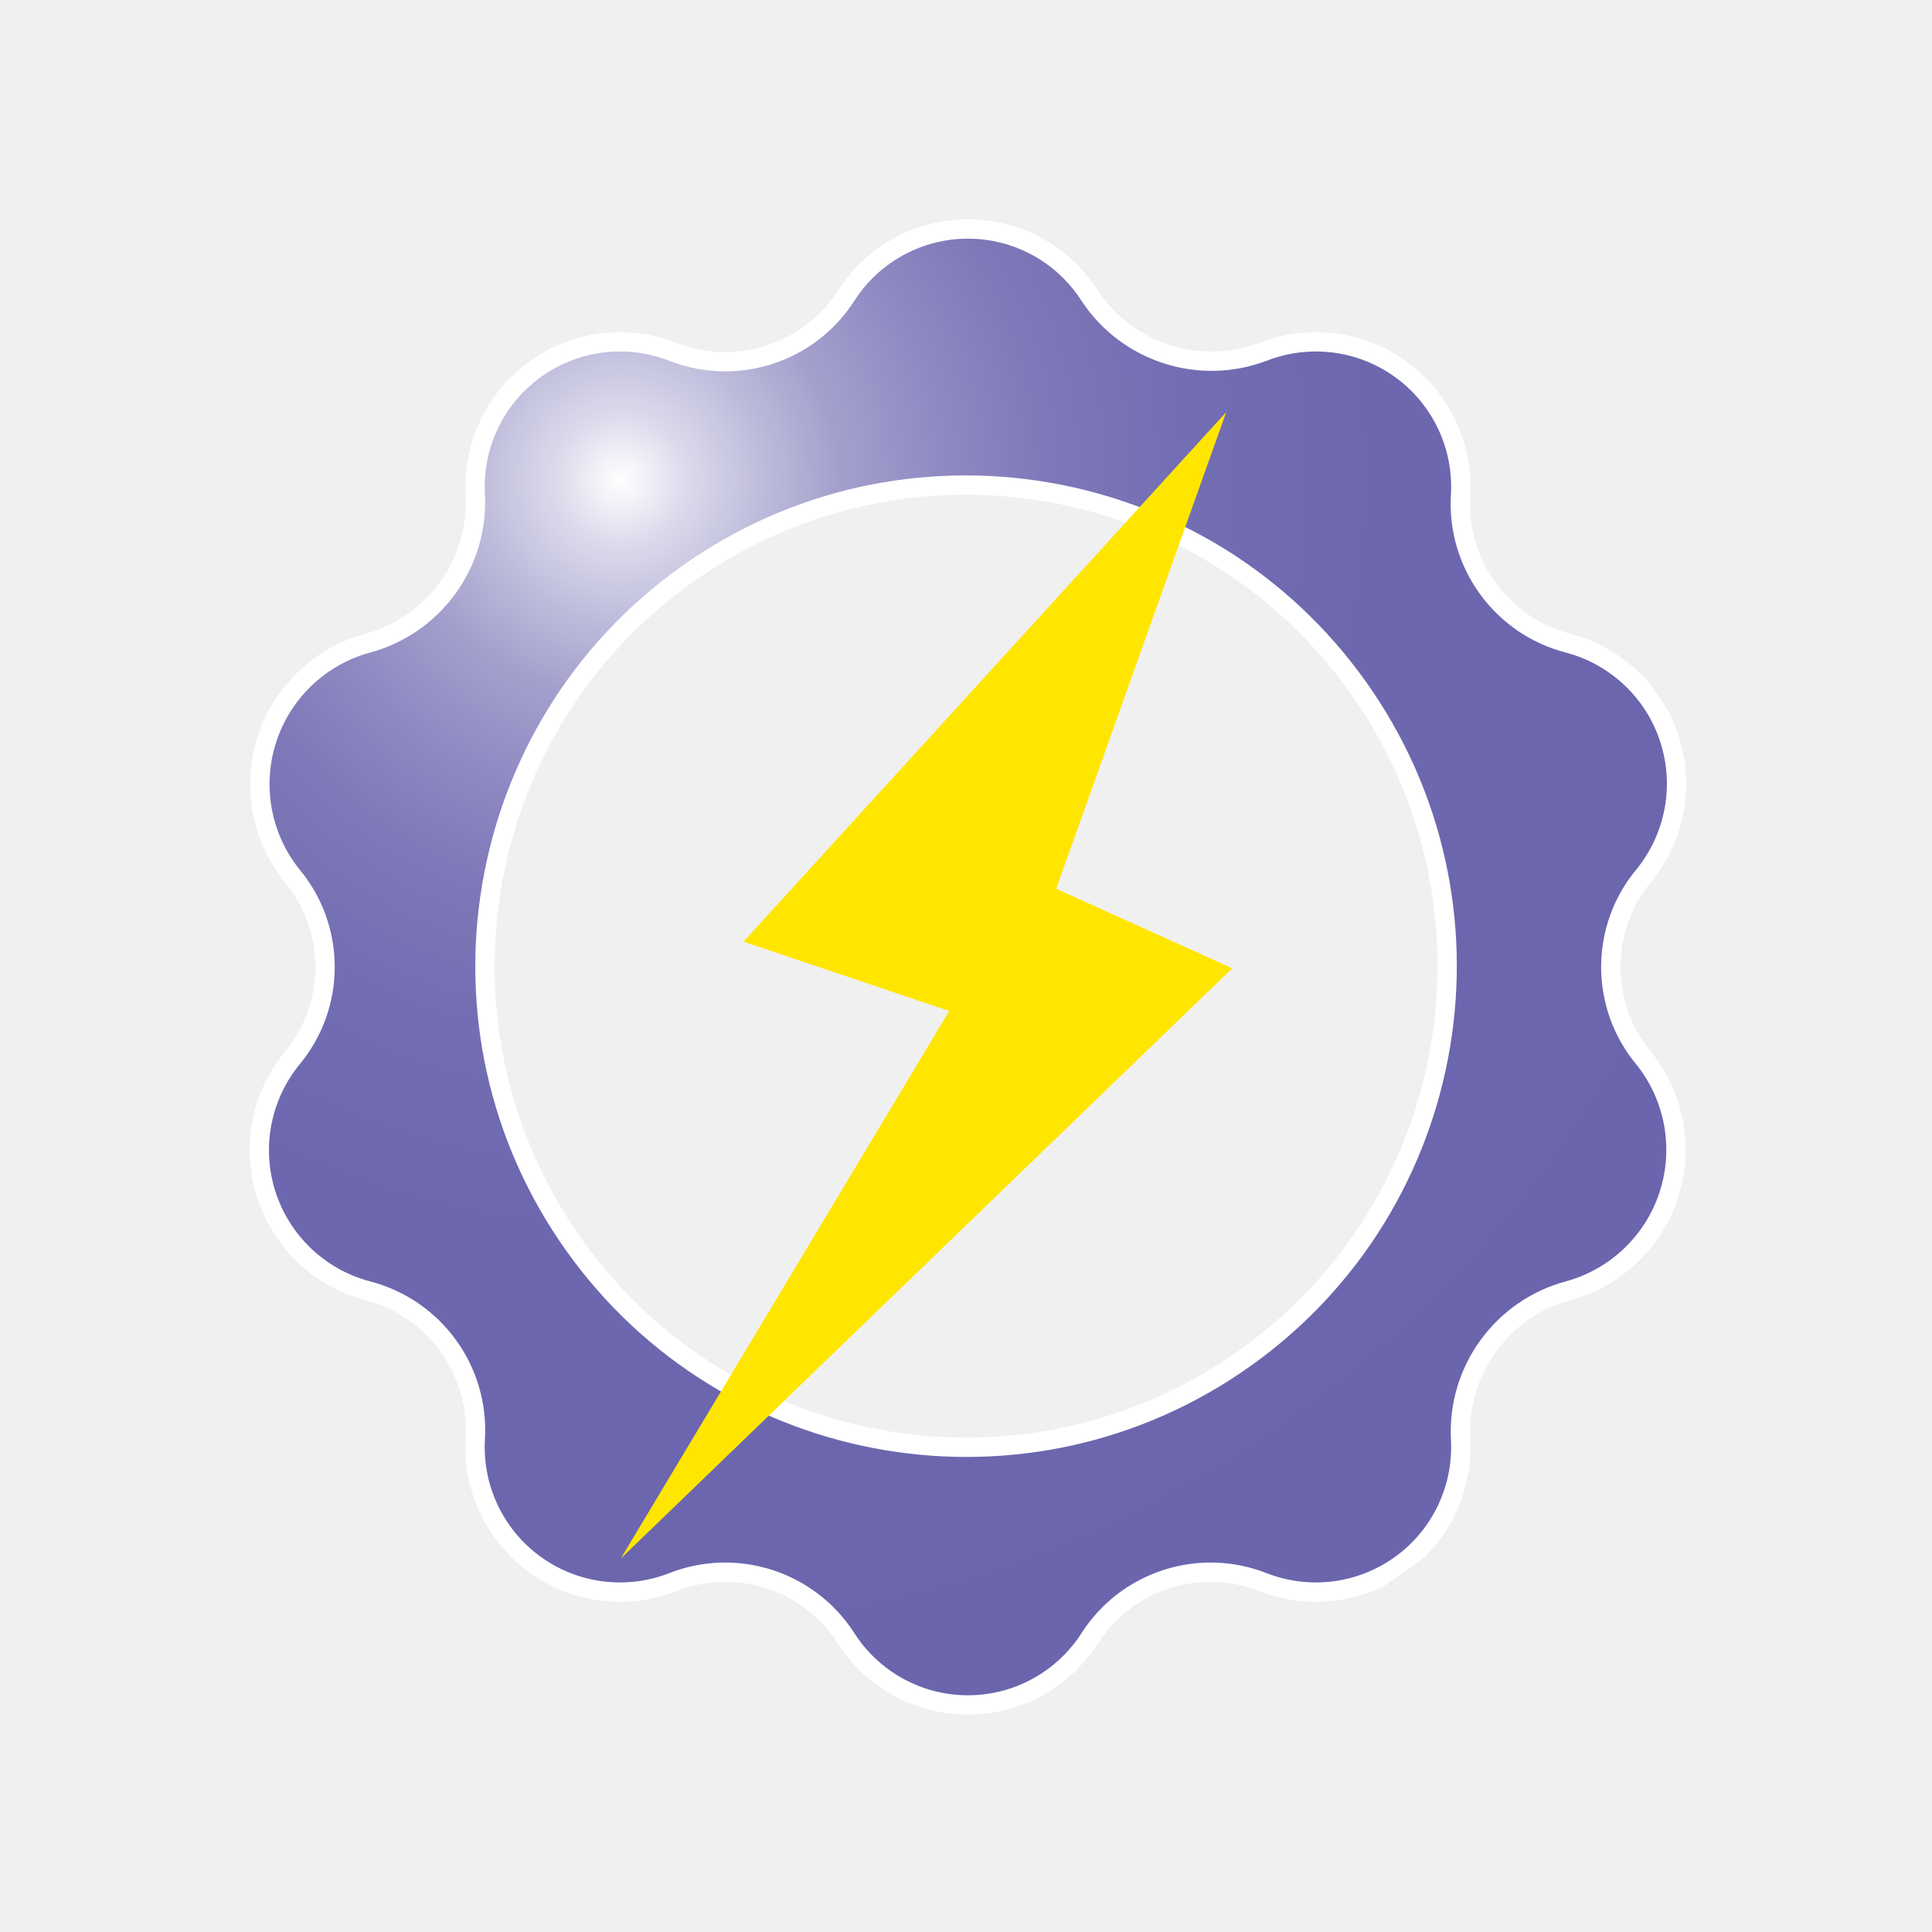
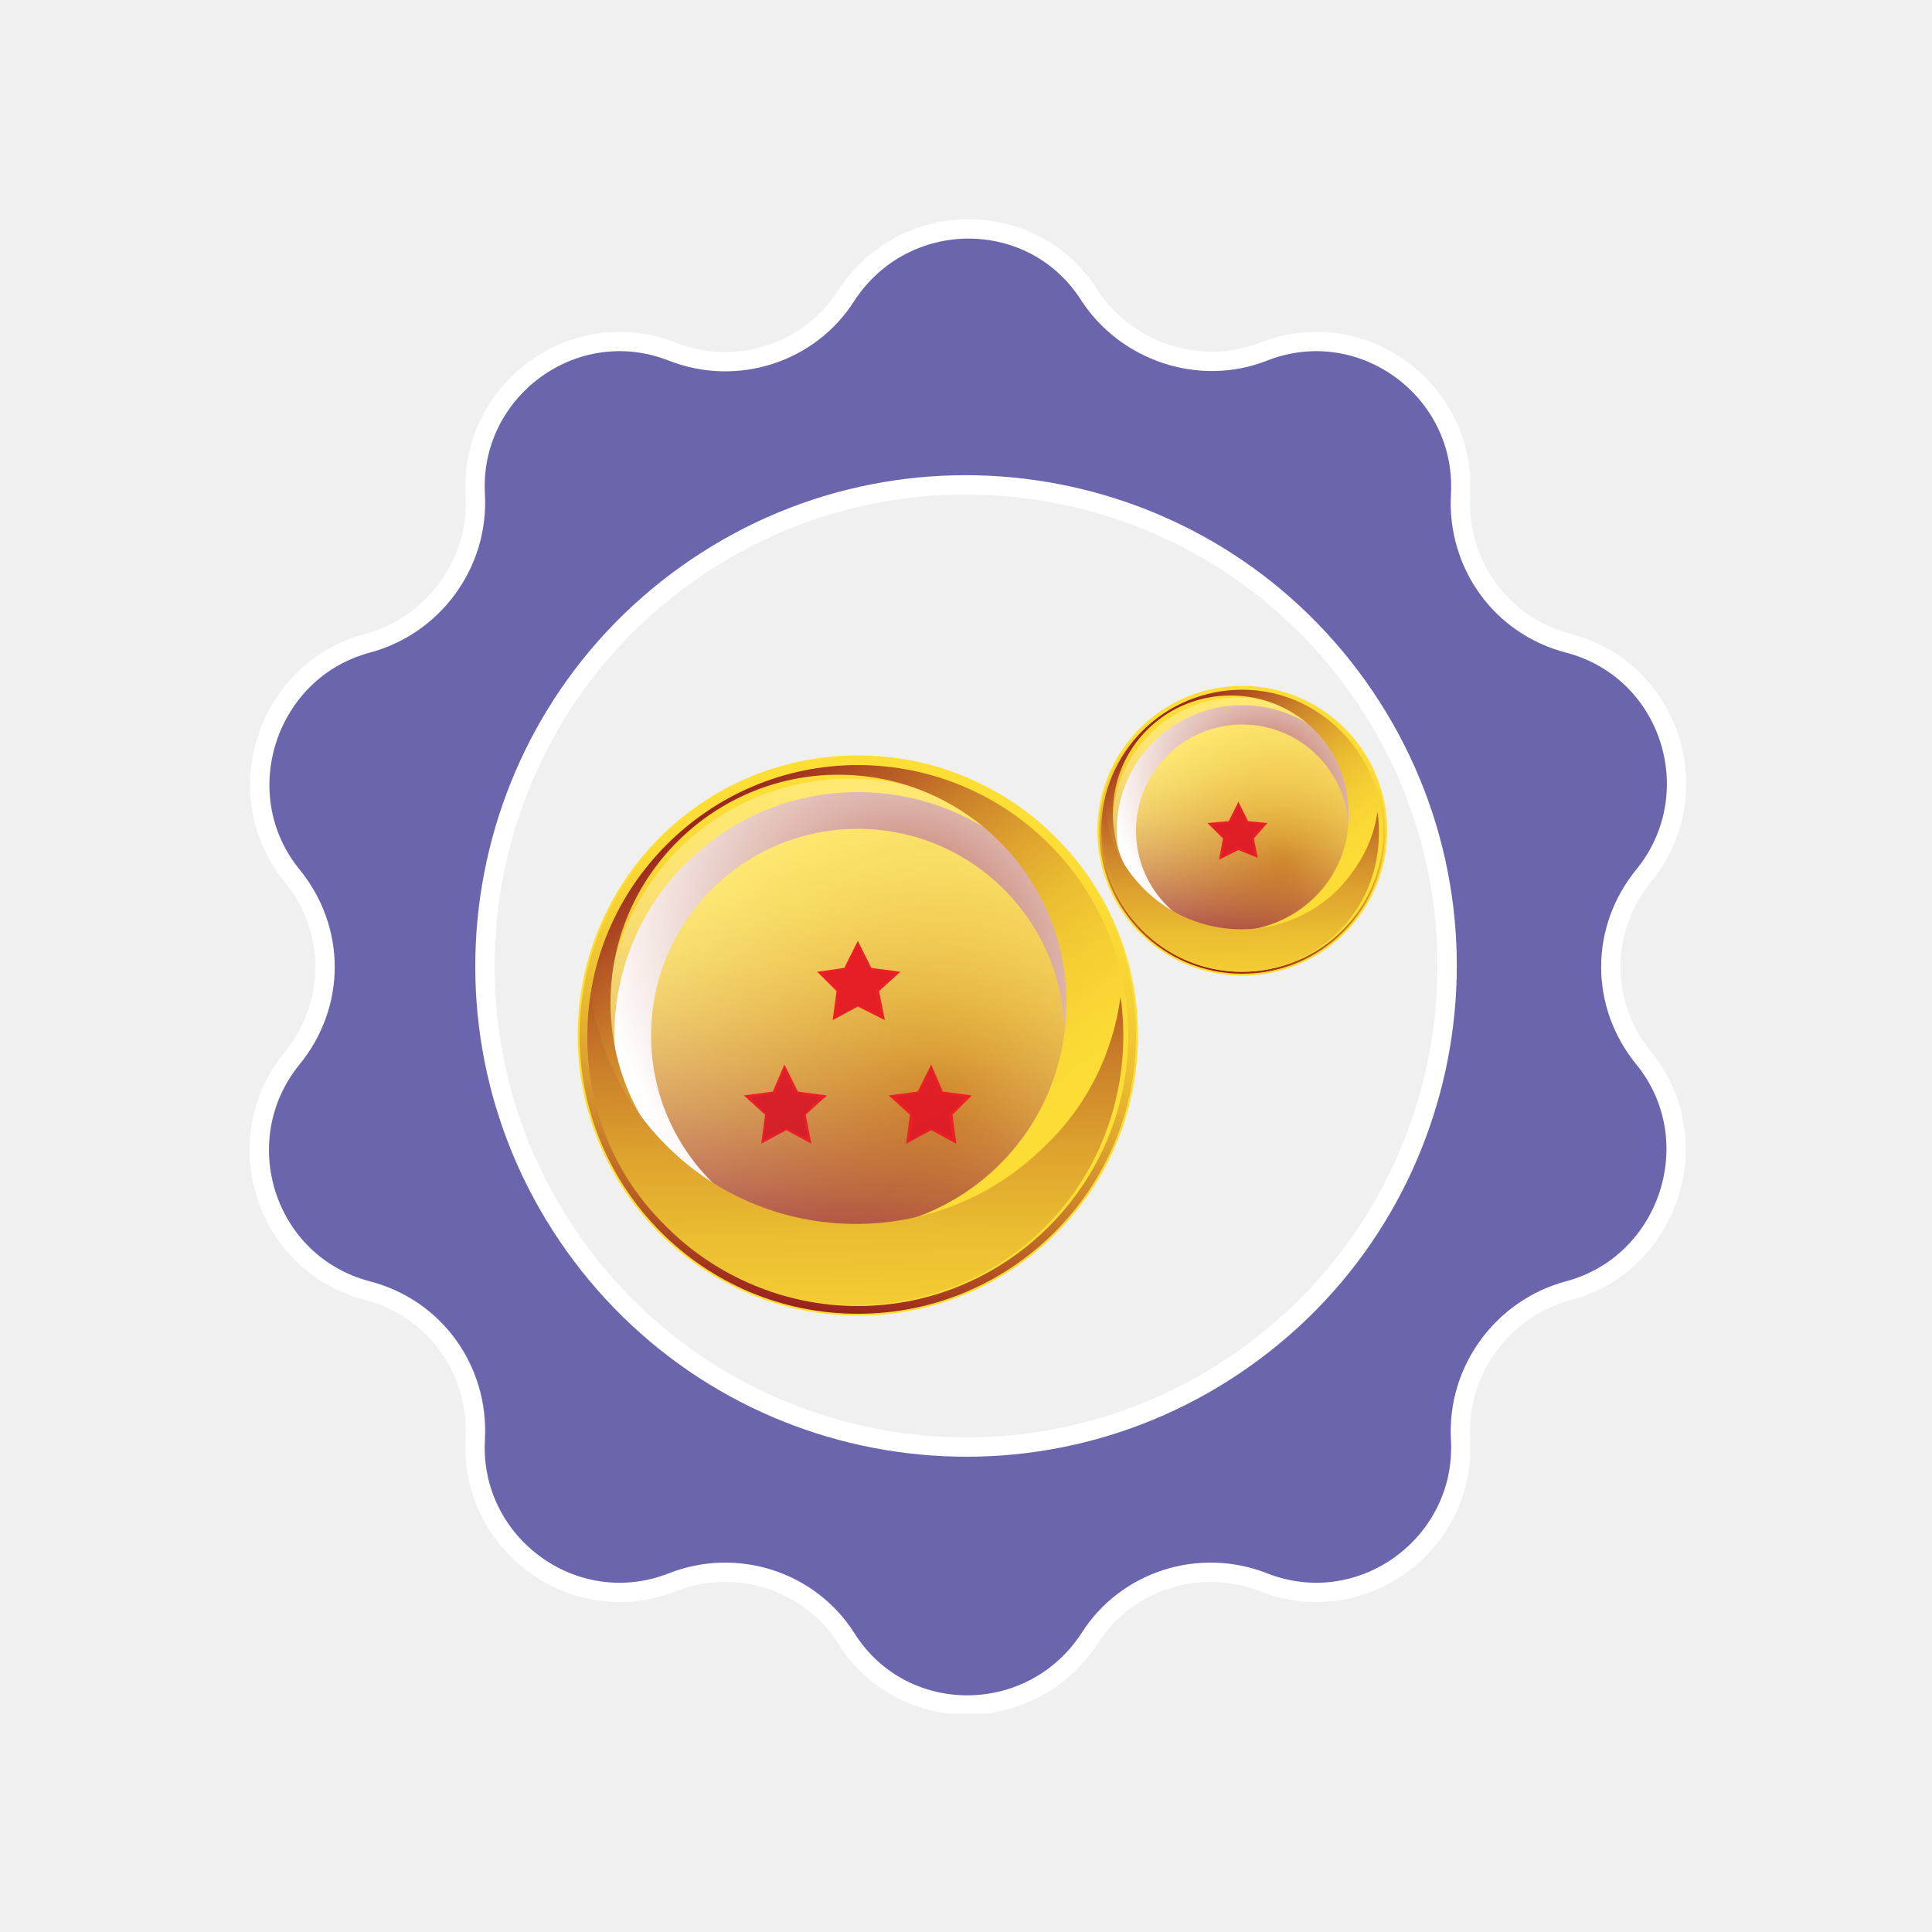
- <svg xmlns="http://www.w3.org/2000/svg" id="Layer_1" data-name="Layer 1" viewBox="0 0 100 100">
-   <defs>
-     <style>.cls-1,.cls-2,.cls-7{fill:none;}.cls-2{clip-path:url(#clip-path);}.cls-3{clip-path:url(#clip-path-2);}.cls-4{clip-path:url(#clip-path-3);}.cls-5{fill:url(#radial-gradient);}.cls-6{clip-path:url(#clip-path-5);}.cls-7{stroke:#fff;stroke-miterlimit:10;}.cls-8{fill:#fff;}.cls-9{fill:#ffe600;}</style>
-     <clipPath id="clip-path">
-       <rect class="cls-1" x="12.8" y="11.3" width="74.5" height="77.4" />
-     </clipPath>
-     <clipPath id="clip-path-2">
-       <rect class="cls-1" width="100" height="100" />
-     </clipPath>
-     <clipPath id="clip-path-3">
-       <path class="cls-1" d="M29.7,64.5A25.07,25.07,0,1,1,50.1,74.9,25,25,0,0,1,29.7,64.5M44,15.2A7.32,7.32,0,0,1,35,18a7.54,7.54,0,0,0-10.3,7.3,7.45,7.45,0,0,1-5.6,7.6,7.54,7.54,0,0,0-4,12,7.53,7.53,0,0,1-.1,9.5,7.45,7.45,0,0,0,3.8,12,7.55,7.55,0,0,1,5.5,7.7,7.51,7.51,0,0,0,10.1,7.5,7.61,7.61,0,0,1,9,3,7.48,7.48,0,0,0,12.6.1,7.32,7.32,0,0,1,9-2.8,7.54,7.54,0,0,0,10.3-7.3A7.45,7.45,0,0,1,80.9,67a7.54,7.54,0,0,0,4-12,7.53,7.53,0,0,1,.1-9.5,7.45,7.45,0,0,0-3.8-12,7.55,7.55,0,0,1-5.5-7.7,7.51,7.51,0,0,0-10.1-7.5,7.61,7.61,0,0,1-9-3,7.57,7.57,0,0,0-6.4-3.5A7.38,7.38,0,0,0,44,15.2" />
-     </clipPath>
-     <radialGradient id="radial-gradient" cx="-247.62" cy="449" r="1" gradientTransform="translate(33089.13 -9531.53) rotate(45) scale(67.11)" gradientUnits="userSpaceOnUse">
-       <stop offset="0" stop-color="#fff" />
-       <stop offset="0.05" stop-color="#dcdbec" />
-       <stop offset="0.11" stop-color="#bebcdb" />
-       <stop offset="0.17" stop-color="#a4a0cd" />
-       <stop offset="0.25" stop-color="#8f8ac2" />
-       <stop offset="0.33" stop-color="#7f79b9" />
-       <stop offset="0.44" stop-color="#736eb3" />
-       <stop offset="0.59" stop-color="#6d67af" />
-       <stop offset="1" stop-color="#6b65ae" />
+ <svg xmlns="http://www.w3.org/2000/svg" xmlns:xlink="http://www.w3.org/1999/xlink" width="100" height="100" viewBox="0 0 100 100" overflow="scroll">
+   <style>.st0{fill:#FFFFFF;} .st1{fill:url(#SVGID_1_);} .st2{fill:url(#SVGID_2_);} .st3{fill:url(#SVGID_3_);} .st4{fill:url(#SVGID_4_);} .st5{opacity:0.3;fill:url(#SVGID_5_);} .st6{fill:url(#SVGID_6_);} .st7{fill:url(#SVGID_7_);} .st8{fill:#EB2027;} .st9{fill:url(#SVGID_8_);} .st10{fill:url(#SVGID_9_);} .st11{fill:url(#SVGID_10_);} .st12{fill:url(#SVGID_11_);} .st13{fill:url(#SVGID_12_);} .st14{opacity:0.3;fill:url(#SVGID_13_);} .st15{fill:url(#SVGID_14_);} .st16{fill:url(#SVGID_15_);} .st17{fill:url(#SVGID_16_);} .st18{fill:url(#SVGID_17_);} .st19{fill:url(#SVGID_18_);} .st20{clip-path:url(#SVGID_20_);} .st21{clip-path:url(#SVGID_22_);fill:url(#SVGID_23_);} .st22{clip-path:url(#SVGID_25_);fill:none;stroke:#FFFFFF;stroke-miterlimit:10;} .st23{fill:url(#SVGID_26_);} .st24{fill:url(#SVGID_27_);} .st25{fill:url(#SVGID_28_);} .st26{fill:url(#SVGID_29_);} .st27{opacity:0.3;fill:url(#SVGID_30_);} .st28{fill:url(#SVGID_31_);} .st29{fill:url(#SVGID_32_);} .st30{fill:url(#SVGID_33_);} .st31{fill:url(#SVGID_34_);} .st32{fill:url(#SVGID_35_);} .st33{fill:url(#SVGID_36_);} .st34{fill:url(#SVGID_37_);} .st35{opacity:0.3;fill:url(#SVGID_38_);} .st36{fill:url(#SVGID_39_);} .st37{fill:url(#SVGID_40_);} .st38{fill:url(#SVGID_41_);} .st39{fill:url(#SVGID_42_);} .st40{fill:url(#SVGID_43_);} .st41{clip-path:url(#SVGID_45_);} .st42{clip-path:url(#SVGID_47_);fill:url(#SVGID_48_);} .st43{clip-path:url(#SVGID_50_);fill:none;stroke:#FFFFFF;stroke-miterlimit:10;}</style>
+   <radialGradient id="SVGID_1_" cx="64.267" cy="42.983" r="7.5" gradientUnits="userSpaceOnUse">
+     <stop offset="0" stop-color="#951A1D" />
+     <stop offset=".027" stop-color="#9C271F" />
+     <stop offset=".141" stop-color="#B55724" />
+     <stop offset=".259" stop-color="#CB802A" />
+     <stop offset=".378" stop-color="#DDA22E" />
+     <stop offset=".499" stop-color="#EBBD31" />
+     <stop offset=".623" stop-color="#F5CF33" />
+     <stop offset=".75" stop-color="#FBDA35" />
+     <stop offset=".89" stop-color="#FDDE35" />
+   </radialGradient>
+   <circle class="st1" cx="64.3" cy="43" r="7.5" />
+   <linearGradient id="SVGID_2_" gradientUnits="userSpaceOnUse" x1="1135.654" y1="199.23" x2="1144.591" y2="211.823" gradientTransform="rotate(-135 568.524 347.056)">
+     <stop offset="0" stop-color="#951A1D" />
+     <stop offset=".027" stop-color="#9C271F" />
+     <stop offset=".141" stop-color="#B55724" />
+     <stop offset=".259" stop-color="#CB802A" />
+     <stop offset=".378" stop-color="#DDA22E" />
+     <stop offset=".499" stop-color="#EBBD31" />
+     <stop offset=".623" stop-color="#F5CF33" />
+     <stop offset=".75" stop-color="#FBDA35" />
+     <stop offset=".89" stop-color="#FDDE35" />
+   </linearGradient>
+   <circle class="st2" cx="64.3" cy="43" r="7.4" />
+   <radialGradient id="SVGID_3_" cx="834.052" cy="-299.81" r="8.086" gradientTransform="rotate(-110.048 568.564 139.01)" gradientUnits="userSpaceOnUse">
+     <stop offset="0" stop-color="#AA412A" />
+     <stop offset=".266" stop-color="#C27666" />
+     <stop offset=".774" stop-color="#EED8D3" />
+     <stop offset="1" stop-color="#FFF" />
+   </radialGradient>
+   <circle class="st3" cx="64.3" cy="43" r="6.5" />
+   <linearGradient id="SVGID_4_" gradientUnits="userSpaceOnUse" x1="1136.789" y1="200.829" x2="1143.447" y2="210.212" gradientTransform="rotate(-135 568.524 347.056)">
+     <stop offset="0" stop-color="#951A1D" />
+     <stop offset=".027" stop-color="#9C271F" />
+     <stop offset=".141" stop-color="#B55724" />
+     <stop offset=".259" stop-color="#CB802A" />
+     <stop offset=".378" stop-color="#DDA22E" />
+     <stop offset=".499" stop-color="#EBBD31" />
+     <stop offset=".623" stop-color="#F5CF33" />
+     <stop offset=".75" stop-color="#FBDA35" />
+     <stop offset=".89" stop-color="#FDDE35" />
+   </linearGradient>
+   <circle class="st4" cx="64.3" cy="43" r="5.5" />
+   <radialGradient id="SVGID_5_" cx="66.485" cy="44.616" r="8.086" gradientUnits="userSpaceOnUse">
+     <stop offset="0" stop-color="#AA412A" />
+     <stop offset=".266" stop-color="#C27666" />
+     <stop offset=".774" stop-color="#EED8D3" />
+     <stop offset="1" stop-color="#FFF" />
+   </radialGradient>
+   <circle class="st5" cx="64.1" cy="42.6" r="6.5" />
+   <linearGradient id="SVGID_6_" gradientUnits="userSpaceOnUse" x1="59.922" y1="36.861" x2="68.646" y2="49.154">
+     <stop offset="0" stop-color="#951A1D" />
+     <stop offset=".027" stop-color="#9C271F" />
+     <stop offset=".141" stop-color="#B55724" />
+     <stop offset=".259" stop-color="#CB802A" />
+     <stop offset=".378" stop-color="#DDA22E" />
+     <stop offset=".499" stop-color="#EBBD31" />
+     <stop offset=".623" stop-color="#F5CF33" />
+     <stop offset=".75" stop-color="#FBDA35" />
+     <stop offset=".89" stop-color="#FDDE35" />
+   </linearGradient>
+   <path class="st6" d="M64.3 35.7c-4 0-7.3 3.2-7.3 7.3 0 4 3.2 7.3 7.3 7.3 4 0 7.3-3.2 7.3-7.3-.1-4-3.3-7.3-7.3-7.3zm-.6 12.5c-3.4 0-6.1-2.7-6.1-6.1 0-3.4 2.7-6.1 6.1-6.1 3.4 0 6.1 2.7 6.1 6.1.1 3.4-2.7 6.1-6.1 6.1z" />
+   <linearGradient id="SVGID_7_" gradientUnits="userSpaceOnUse" x1="64.499" y1="57.748" x2="64.201" y2="38.962">
+     <stop offset=".11" stop-color="#FDDE35" />
+     <stop offset=".25" stop-color="#FBDA35" />
+     <stop offset=".378" stop-color="#F5CF33" />
+     <stop offset=".501" stop-color="#EBBD31" />
+     <stop offset=".622" stop-color="#DDA22E" />
+     <stop offset=".741" stop-color="#CB802A" />
+     <stop offset=".859" stop-color="#B55724" />
+     <stop offset=".973" stop-color="#9C271F" />
+     <stop offset="1" stop-color="#951A1D" />
+   </linearGradient>
+   <path class="st7" d="M69.3 46c-2.8 2.8-7.3 2.8-10.1 0-1.1-1.1-1.8-2.5-2-4-.3 2.2.3 4.5 2 6.2 2.8 2.8 7.3 2.8 10.1 0 1.7-1.7 2.3-4 2-6.2-.2 1.5-.9 2.8-2 4z" />
+   <g>
+     <path class="st8" d="M65.1 44.4l-1-.4-1 .5.2-1.1-.8-.8 1.1-.1.5-1 .5 1 1 .1-.7.8" />
+     <linearGradient id="SVGID_8_" gradientUnits="userSpaceOnUse" x1="59.562" y1="34.884" x2="66.76" y2="47.827">
+       <stop offset="0" stop-color="#EB1D25" />
+       <stop offset="1" stop-color="#D81F26" />
+     </linearGradient>
+     <path class="st9" d="M63.4 43.4l-.7-.7 1-.1.4-.9.4.9.9.1-.6.6.1 1-.8-.5-.8.5" />
+   </g>
+   <g>
+     <radialGradient id="SVGID_9_" cx="-652.059" cy="-339.191" r="33.824" gradientTransform="translate(323.894 198.987) scale(.4287)" gradientUnits="userSpaceOnUse">
+       <stop offset="0" stop-color="#951A1D" />
+       <stop offset=".027" stop-color="#9C271F" />
+       <stop offset=".141" stop-color="#B55724" />
+       <stop offset=".259" stop-color="#CB802A" />
+       <stop offset=".378" stop-color="#DDA22E" />
+       <stop offset=".499" stop-color="#EBBD31" />
+       <stop offset=".623" stop-color="#F5CF33" />
+       <stop offset=".75" stop-color="#FBDA35" />
+       <stop offset=".89" stop-color="#FDDE35" />
    </radialGradient>
-     <clipPath id="clip-path-5">
-       <rect class="cls-2" x="12.79" y="11.27" width="74.5" height="77.4" transform="translate(-19.71 38.3) rotate(-35.46)" />
-     </clipPath>
-   </defs>
-   <g class="cls-3">
-     <g class="cls-4">
-       <path class="cls-5" d="M50-26.8l77.3,77.4L50,127.9-27.3,50.6Z" />
-     </g>
-     <g class="cls-3">
-       <g class="cls-6">
-         <path class="cls-7" d="M65.4,18.2a7.5,7.5,0,0,1,10.2,7.4,7.46,7.46,0,0,0,5.6,7.7,7.52,7.52,0,0,1,3.9,12,7.4,7.4,0,0,0,0,9.5,7.56,7.56,0,0,1-3.9,12,7.56,7.56,0,0,0-5.6,7.7,7.5,7.5,0,0,1-10.2,7.4,7.44,7.44,0,0,0-9,2.9,7.48,7.48,0,0,1-12.6,0,7.44,7.44,0,0,0-9-2.9,7.5,7.5,0,0,1-10.2-7.4A7.46,7.46,0,0,0,19,66.8a7.52,7.52,0,0,1-3.9-12,7.4,7.4,0,0,0,0-9.5,7.56,7.56,0,0,1,3.9-12,7.56,7.56,0,0,0,5.6-7.7,7.5,7.5,0,0,1,10.2-7.4,7.44,7.44,0,0,0,9-2.9,7.48,7.48,0,0,1,12.6,0A7.56,7.56,0,0,0,65.4,18.2Z" />
-         <circle class="cls-7" cx="50" cy="50" r="24.9" transform="translate(-19.73 38.29) rotate(-35.46)" />
+     <circle class="st10" cx="44.4" cy="53.6" r="14.5" />
+     <linearGradient id="SVGID_10_" gradientUnits="userSpaceOnUse" x1="1138.078" y1="171.811" x2="1155.356" y2="196.157" gradientTransform="rotate(-135 568.524 347.056)">
+       <stop offset="0" stop-color="#951A1D" />
+       <stop offset=".027" stop-color="#9C271F" />
+       <stop offset=".141" stop-color="#B55724" />
+       <stop offset=".259" stop-color="#CB802A" />
+       <stop offset=".378" stop-color="#DDA22E" />
+       <stop offset=".499" stop-color="#EBBD31" />
+       <stop offset=".623" stop-color="#F5CF33" />
+       <stop offset=".75" stop-color="#FBDA35" />
+       <stop offset=".89" stop-color="#FDDE35" />
+     </linearGradient>
+     <circle class="st11" cx="44.4" cy="53.6" r="14.4" />
+     <radialGradient id="SVGID_11_" cx="1447.07" cy="-834.68" r="36.468" gradientTransform="rotate(-110.053 475.27 45.815) scale(.4287)" gradientUnits="userSpaceOnUse">
+       <stop offset="0" stop-color="#AA412A" />
+       <stop offset=".266" stop-color="#C27666" />
+       <stop offset=".774" stop-color="#EED8D3" />
+       <stop offset="1" stop-color="#FFF" />
+     </radialGradient>
+     <circle class="st12" cx="44.4" cy="53.6" r="12.6" />
+     <linearGradient id="SVGID_12_" gradientUnits="userSpaceOnUse" x1="1140.272" y1="174.902" x2="1153.145" y2="193.041" gradientTransform="rotate(-135 568.524 347.056)">
+       <stop offset="0" stop-color="#951A1D" />
+       <stop offset=".027" stop-color="#9C271F" />
+       <stop offset=".141" stop-color="#B55724" />
+       <stop offset=".259" stop-color="#CB802A" />
+       <stop offset=".378" stop-color="#DDA22E" />
+       <stop offset=".499" stop-color="#EBBD31" />
+       <stop offset=".623" stop-color="#F5CF33" />
+       <stop offset=".75" stop-color="#FBDA35" />
+       <stop offset=".89" stop-color="#FDDE35" />
+     </linearGradient>
+     <circle class="st13" cx="44.4" cy="53.6" r="10.7" />
+     <radialGradient id="SVGID_13_" cx="-642.055" cy="-331.83" r="36.467" gradientTransform="translate(323.894 198.987) scale(.4287)" gradientUnits="userSpaceOnUse">
+       <stop offset="0" stop-color="#AA412A" />
+       <stop offset=".266" stop-color="#C27666" />
+       <stop offset=".774" stop-color="#EED8D3" />
+       <stop offset="1" stop-color="#FFF" />
+     </radialGradient>
+     <circle class="st14" cx="44" cy="52.9" r="12.6" />
+     <linearGradient id="SVGID_14_" gradientUnits="userSpaceOnUse" x1="35.965" y1="41.744" x2="52.832" y2="65.51">
+       <stop offset="0" stop-color="#951A1D" />
+       <stop offset=".027" stop-color="#9C271F" />
+       <stop offset=".141" stop-color="#B55724" />
+       <stop offset=".259" stop-color="#CB802A" />
+       <stop offset=".378" stop-color="#DDA22E" />
+       <stop offset=".499" stop-color="#EBBD31" />
+       <stop offset=".623" stop-color="#F5CF33" />
+       <stop offset=".75" stop-color="#FBDA35" />
+       <stop offset=".89" stop-color="#FDDE35" />
+     </linearGradient>
+     <path class="st15" d="M44.4 39.6c-7.7 0-14 6.3-14 14s6.3 14 14 14 14-6.3 14-14c0-7.8-6.3-14-14-14zm-1 24.1c-6.5 0-11.8-5.3-11.8-11.8 0-6.5 5.3-11.8 11.8-11.8 6.5 0 11.8 5.3 11.8 11.8 0 6.6-5.3 11.8-11.8 11.8z" />
+     <linearGradient id="SVGID_15_" gradientUnits="userSpaceOnUse" x1="44.814" y1="82.127" x2="44.239" y2="45.807">
+       <stop offset=".11" stop-color="#FDDE35" />
+       <stop offset=".25" stop-color="#FBDA35" />
+       <stop offset=".378" stop-color="#F5CF33" />
+       <stop offset=".501" stop-color="#EBBD31" />
+       <stop offset=".622" stop-color="#DDA22E" />
+       <stop offset=".741" stop-color="#CB802A" />
+       <stop offset=".859" stop-color="#B55724" />
+       <stop offset=".973" stop-color="#9C271F" />
+       <stop offset="1" stop-color="#951A1D" />
+     </linearGradient>
+     <path class="st16" d="M54.1 59.3c-5.4 5.4-14.2 5.4-19.6 0-2.2-2.2-3.5-4.9-3.9-7.7-.7 4.2.6 8.7 3.9 11.9 5.4 5.4 14.2 5.4 19.6 0 3.2-3.2 4.5-7.7 3.9-11.9-.4 2.9-1.7 5.6-3.9 7.7z" />
+     <g>
+       <path class="st8" d="M45.8 52.8l-1.4-.7-1.3.7.2-1.5-1-1 1.4-.2.7-1.4.7 1.4 1.5.2-1.1 1" />
+       <linearGradient id="SVGID_16_" gradientUnits="userSpaceOnUse" x1="41.349" y1="45.302" x2="51.316" y2="63.223">
+         <stop offset="0" stop-color="#EB1D25" />
+         <stop offset="1" stop-color="#D81F26" />
+       </linearGradient>
+       <path class="st17" d="M43.5 51.3l-.9-.9 1.2-.2.6-1.2.6 1.2 1.3.2-1 .9.3 1.2-1.2-.5-1.1.6" />
+       <g>
+         <path class="st8" d="M42 59.2l-1.3-.7-1.3.7.2-1.5-1.1-1 1.5-.2.6-1.4.7 1.4 1.5.2-1.1 1" />
+         <linearGradient id="SVGID_17_" gradientUnits="userSpaceOnUse" x1="36.486" y1="49.715" x2="46.452" y2="67.635">
+           <stop offset="0" stop-color="#EB2027" />
+           <stop offset="1" stop-color="#BC202E" />
+         </linearGradient>
+         <path class="st18" d="M39.7 57.7l-.9-.9 1.3-.2.5-1.2.6 1.2 1.3.2-.9.9.2 1.2-1.1-.5-1.2.6" />
+       </g>
+       <g>
+         <path class="st8" d="M49.5 59.2l-1.3-.7-1.3.7.2-1.5-1.1-1 1.5-.2.7-1.4.6 1.4 1.5.2-1 1" />
+         <linearGradient id="SVGID_18_" gradientUnits="userSpaceOnUse" x1="41.914" y1="45.964" x2="51.88" y2="63.884">
+           <stop offset="0" stop-color="#EB1D25" />
+           <stop offset="1" stop-color="#D81F26" />
+         </linearGradient>
+         <path class="st19" d="M47.3 57.7l-1-.9 1.3-.2.6-1.2.5 1.2 1.3.2-.9.9.2 1.2-1.1-.5-1.1.6" />
      </g>
    </g>
  </g>
-   <path class="cls-1" d="M54.2,64.5c0,.5.2,1,.5,1s.5-.4.5-1-.2-1-.5-1a1,1,0,0,0-.5,1" />
-   <rect class="cls-1" width="100" height="100" />
-   <rect class="cls-1" width="100" height="100" />
-   <rect class="cls-1" width="100" height="100" />
-   <rect class="cls-1" width="100" height="100" />
-   <rect class="cls-1" width="100" height="100" />
-   <rect class="cls-1" width="100" height="100" />
-   <rect class="cls-1" width="100" height="100" />
-   <rect class="cls-1" width="100" height="100" />
-   <rect class="cls-1" width="100" height="100" />
-   <rect class="cls-1" width="100" height="100" />
-   <rect class="cls-1" width="100" height="100" />
-   <rect class="cls-1" width="100" height="100" />
-   <polygon class="cls-9" points="63.47 21.33 38.48 48.74 49.13 52.33 32.13 80.67 63.78 50.12 54.67 46 63.47 21.33" />
+   <g>
+     <defs>
+       <path id="SVGID_19_" d="M12.8 11.3h74.5v77.4H12.8z" />
+     </defs>
+     <clipPath id="SVGID_20_">
+       <use xlink:href="#SVGID_19_" overflow="visible" />
+     </clipPath>
+     <g class="st20">
+       <defs>
+         <path id="SVGID_21_" d="M29.7 64.5c-8-11.2-5.4-26.8 5.8-34.8 11.2-8 26.8-5.4 34.8 5.8 8 11.2 5.4 26.8-5.8 34.8-4.4 3.1-9.4 4.6-14.4 4.6-7.9 0-15.5-3.6-20.4-10.4M44 15.2c-2 3-5.7 4.2-9 2.8-5.1-2-10.5 1.9-10.3 7.3.2 3.6-2.2 6.7-5.6 7.6-5.3 1.4-7.4 7.7-4 12 2.2 2.8 2.2 6.7-.1 9.5-3.5 4.2-1.5 10.6 3.8 12 3.4.9 5.7 4.2 5.5 7.7-.3 5.4 5 9.4 10.1 7.5 3.3-1.2 7.1 0 9 3 2.9 4.6 9.6 4.7 12.6.1 2-3 5.7-4.2 9-2.8 5.1 2 10.5-1.9 10.3-7.3-.2-3.6 2.2-6.7 5.6-7.6 5.3-1.4 7.4-7.7 4-12-2.2-2.8-2.2-6.7.1-9.5 3.5-4.2 1.5-10.6-3.8-12-3.4-.9-5.7-4.2-5.5-7.7.3-5.4-5-9.4-10.1-7.5-3.3 1.2-7.1 0-9-3-1.5-2.3-3.9-3.5-6.4-3.5-2.3 0-4.7 1.1-6.2 3.4" />
+       </defs>
+       <clipPath id="SVGID_22_">
+         <use xlink:href="#SVGID_21_" overflow="visible" />
+       </clipPath>
+       <radialGradient id="SVGID_23_" cx="-147.749" cy="-103.289" r="1" gradientTransform="scale(67.111) rotate(45 50.592 230.736)" gradientUnits="userSpaceOnUse">
+         <stop offset="0" stop-color="#FFF" />
+         <stop offset=".052" stop-color="#DCDBEC" />
+         <stop offset=".109" stop-color="#BEBCDB" />
+         <stop offset=".174" stop-color="#A4A0CD" />
+         <stop offset=".248" stop-color="#8F8AC2" />
+         <stop offset=".333" stop-color="#7F79B9" />
+         <stop offset=".439" stop-color="#736EB3" />
+         <stop offset=".588" stop-color="#6D67AF" />
+         <stop offset="1" stop-color="#6B65AE" />
+       </radialGradient>
+       <path class="st21" d="M50-26.8l77.3 77.4L50 127.9l-77.3-77.3" />
+     </g>
+     <g class="st20">
+       <defs>
+         <path id="SVGID_24_" d="M12.8 11.3h74.5v77.4H12.8z" />
+       </defs>
+       <clipPath id="SVGID_25_">
+         <use xlink:href="#SVGID_24_" overflow="visible" />
+       </clipPath>
+       <path class="st22" d="M65.4 18.2c5.1-2 10.5 2 10.2 7.4-.2 3.6 2.1 6.8 5.6 7.7 5.3 1.4 7.3 7.8 3.9 12-2.3 2.8-2.3 6.7 0 9.5 3.4 4.2 1.3 10.6-3.9 12-3.4.9-5.8 4.1-5.6 7.7.3 5.4-5.1 9.4-10.2 7.4-3.3-1.3-7.1-.1-9 2.9-3 4.6-9.7 4.6-12.6 0-1.9-3-5.7-4.2-9-2.9-5.1 2-10.5-2-10.2-7.4.2-3.6-2.1-6.8-5.6-7.7-5.3-1.4-7.3-7.8-3.9-12 2.3-2.8 2.3-6.7 0-9.5-3.4-4.2-1.3-10.6 3.9-12 3.4-.9 5.8-4.1 5.6-7.7-.3-5.4 5.1-9.4 10.2-7.4 3.3 1.3 7.1.1 9-2.9 3-4.6 9.7-4.6 12.6 0 1.9 2.9 5.7 4.2 9 2.9z" />
+       <ellipse transform="rotate(-35.462 49.998 49.996)" class="st22" cx="50" cy="50" rx="24.9" ry="24.9" />
+     </g>
+   </g>
</svg>
